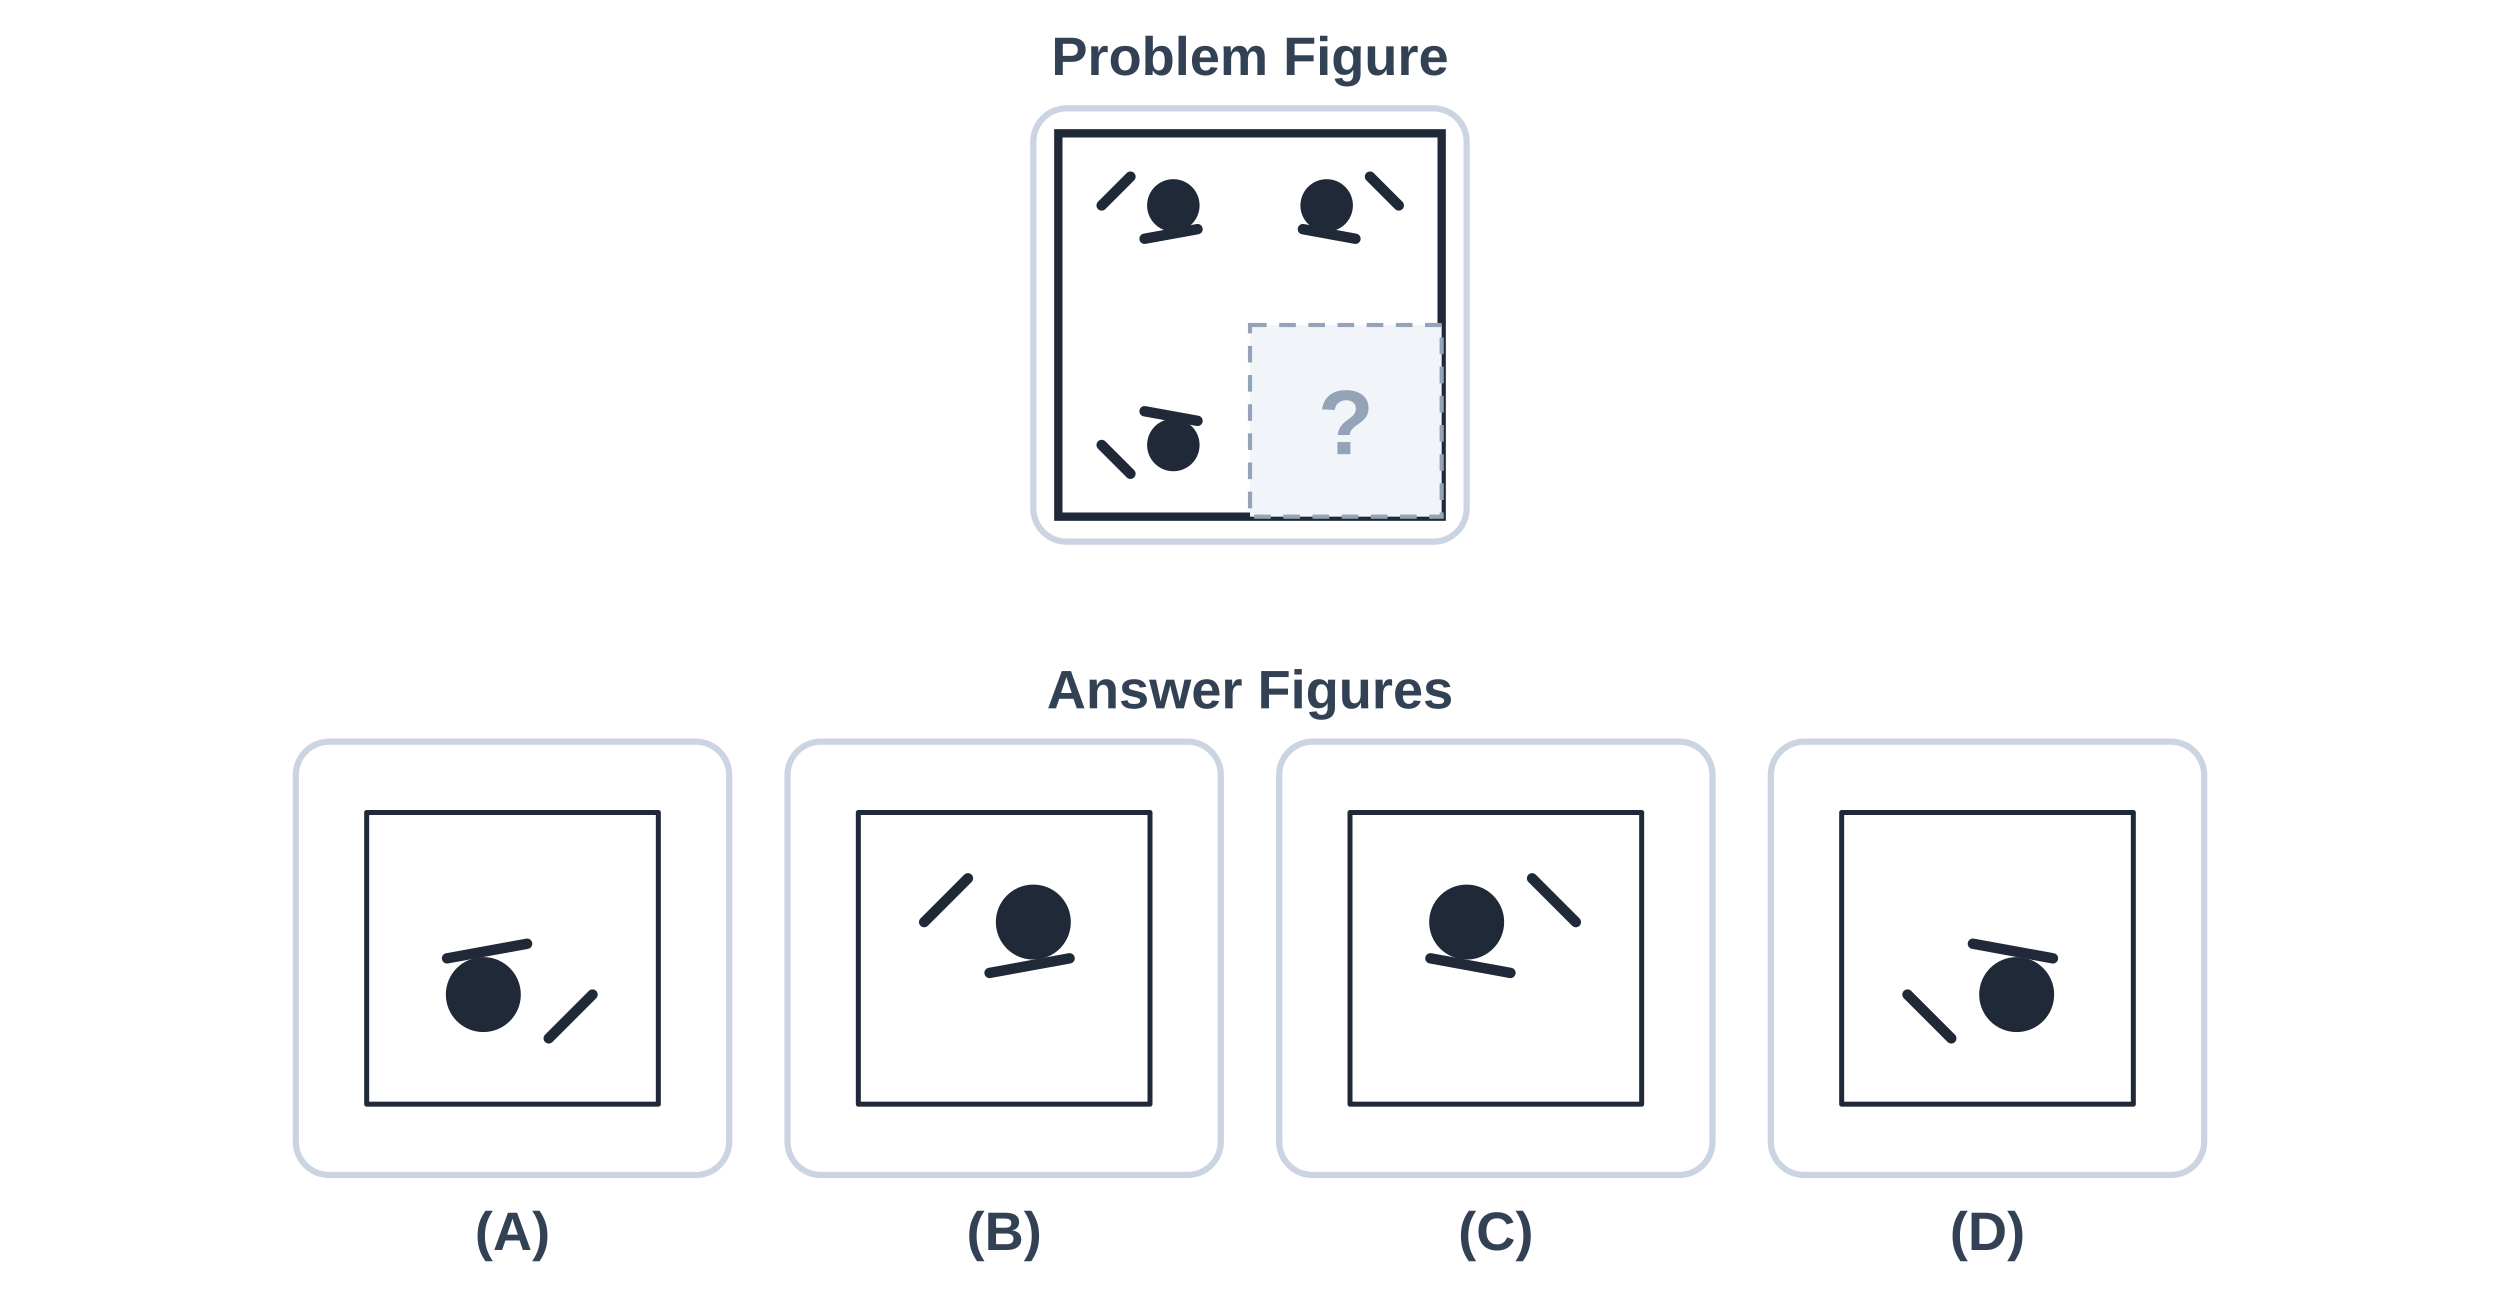
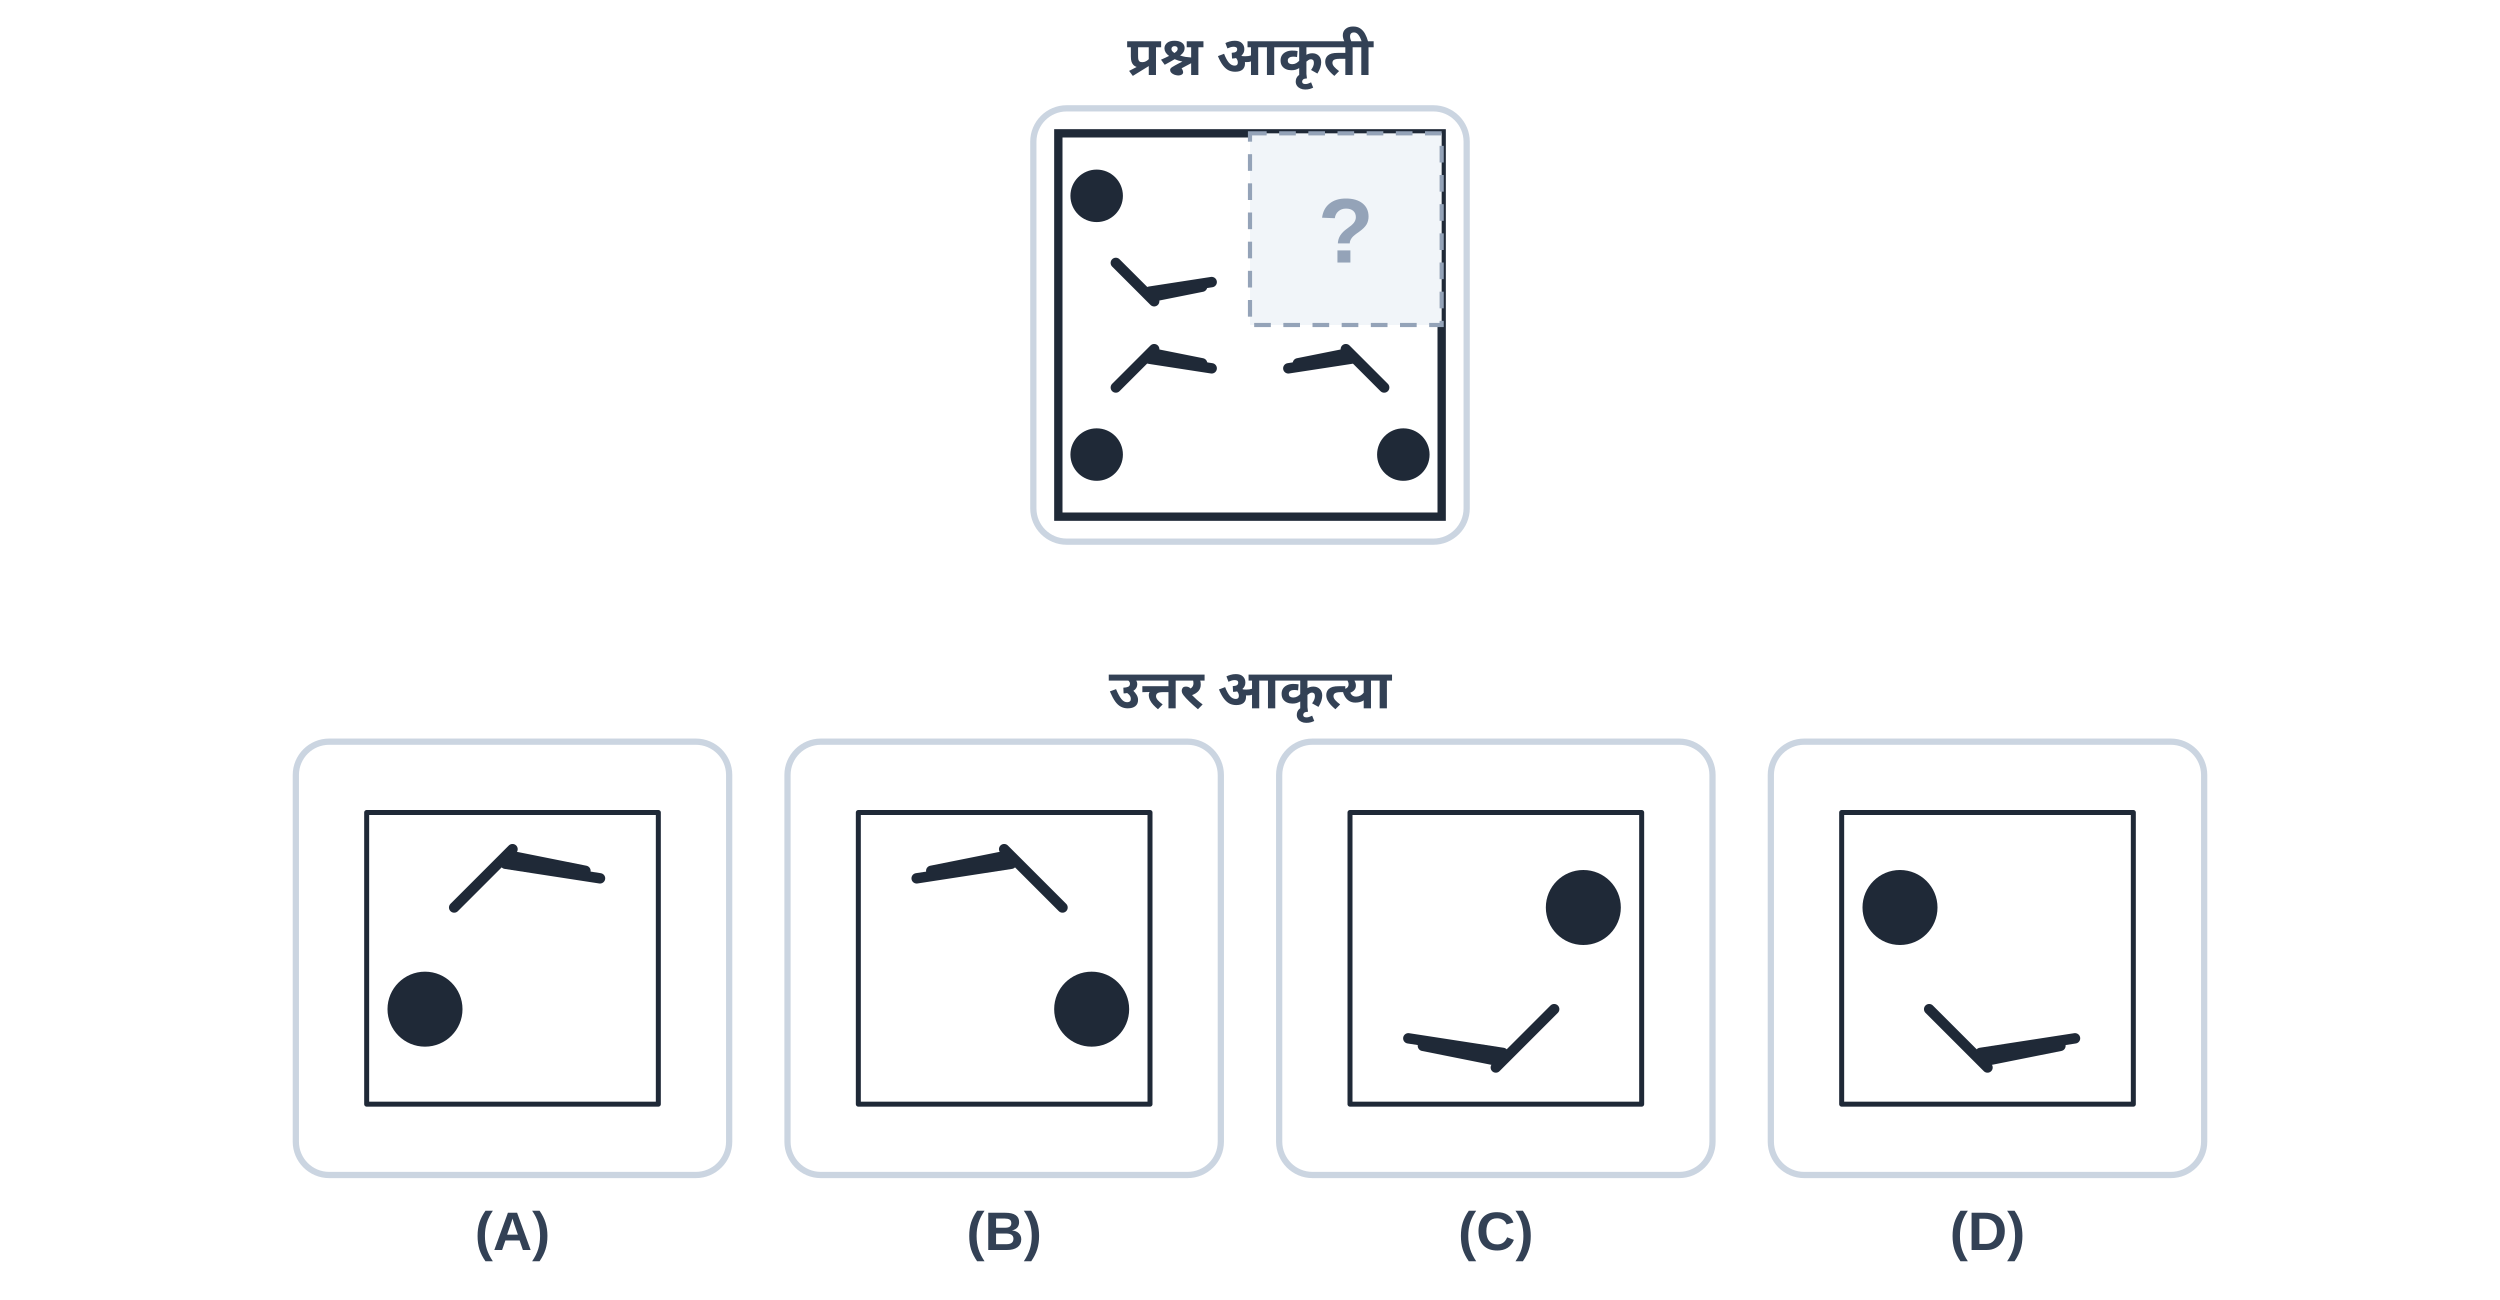
<svg xmlns="http://www.w3.org/2000/svg" viewBox="0 0 600 312" width="600" height="312">
  <rect width="600" height="312" fill="#ffffff" />
-   <text x="300" y="18" font-family="Arial, sans-serif" font-size="13" font-weight="700" fill="#334155" text-anchor="middle">Problem Figure</text>
+   <text x="300" y="18" font-family="Arial, Nirmala UI, Noto Sans Devanagari, Mangal, sans-serif" font-size="13" font-weight="700" fill="#334155" text-anchor="middle">प्रश्न आकृती</text>
  <rect x="248" y="26" width="104" height="104" rx="8" fill="#fff" stroke="#cbd5e1" stroke-width="1.5" />
  <rect x="254" y="32" width="92" height="92" fill="none" stroke="#1f2937" stroke-width="2" />
-   <rect x="300" y="78" width="46" height="46" fill="#f1f5f9" stroke="#94a3b8" stroke-dasharray="4 3" />
-   <text x="323" y="109" font-family="Arial" font-size="22" font-weight="700" fill="#94a3b8" text-anchor="middle">?</text>
-   <polyline points="287.4,55 274.7,57.3" fill="none" stroke="#1f2937" stroke-width="2.5" stroke-linejoin="round" stroke-linecap="round" />
-   <polyline points="271.3,42.4 264.4,49.3" fill="none" stroke="#1f2937" stroke-width="2.5" stroke-linejoin="round" stroke-linecap="round" />
-   <circle cx="281.6" cy="49.3" r="5.2" fill="#1f2937" stroke="#1f2937" stroke-width="2.2" />
-   <polyline points="312.7,55 325.3,57.3" fill="none" stroke="#1f2937" stroke-width="2.5" stroke-linejoin="round" stroke-linecap="round" />
-   <polyline points="328.8,42.4 335.7,49.3" fill="none" stroke="#1f2937" stroke-width="2.5" stroke-linejoin="round" stroke-linecap="round" />
-   <circle cx="318.4" cy="49.3" r="5.2" fill="#1f2937" stroke="#1f2937" stroke-width="2.2" />
-   <polyline points="287.4,101 274.7,98.7" fill="none" stroke="#1f2937" stroke-width="2.5" stroke-linejoin="round" stroke-linecap="round" />
-   <polyline points="271.3,113.7 264.4,106.8" fill="none" stroke="#1f2937" stroke-width="2.5" stroke-linejoin="round" stroke-linecap="round" />
-   <circle cx="281.6" cy="106.8" r="5.2" fill="#1f2937" stroke="#1f2937" stroke-width="2.2" />
-   <text x="300" y="170" font-family="Arial, sans-serif" font-size="13" font-weight="700" fill="#334155" text-anchor="middle">Answer Figures</text>
+   <rect x="300" y="32" width="46" height="46" fill="#f1f5f9" stroke="#94a3b8" stroke-dasharray="4 3" />
+   <text x="323" y="63" font-family="Arial" font-size="22" font-weight="700" fill="#94a3b8" text-anchor="middle">?</text>
+   <polyline points="277,71.1 288.5,68.8" fill="none" stroke="#1f2937" stroke-width="2.5" stroke-linejoin="round" stroke-linecap="round" />
+   <polyline points="267.8,63.1 277,72.3" fill="none" stroke="#1f2937" stroke-width="2.5" stroke-linejoin="round" stroke-linecap="round" />
+   <polyline points="290.8,67.7 275.9,70" fill="none" stroke="#1f2937" stroke-width="2.5" stroke-linejoin="round" stroke-linecap="round" />
+   <circle cx="263.2" cy="47" r="5.2" fill="#1f2937" stroke="#1f2937" stroke-width="2.2" />
+   <polyline points="277,84.9 288.5,87.2" fill="none" stroke="#1f2937" stroke-width="2.5" stroke-linejoin="round" stroke-linecap="round" />
+   <polyline points="267.8,93 277,83.8" fill="none" stroke="#1f2937" stroke-width="2.5" stroke-linejoin="round" stroke-linecap="round" />
+   <polyline points="290.8,88.4 275.9,86.1" fill="none" stroke="#1f2937" stroke-width="2.5" stroke-linejoin="round" stroke-linecap="round" />
+   <circle cx="263.2" cy="109.1" r="5.2" fill="#1f2937" stroke="#1f2937" stroke-width="2.2" />
+   <polyline points="323,84.9 311.5,87.2" fill="none" stroke="#1f2937" stroke-width="2.5" stroke-linejoin="round" stroke-linecap="round" />
+   <polyline points="332.2,93 323,83.8" fill="none" stroke="#1f2937" stroke-width="2.5" stroke-linejoin="round" stroke-linecap="round" />
+   <polyline points="309.2,88.4 324.2,86.1" fill="none" stroke="#1f2937" stroke-width="2.5" stroke-linejoin="round" stroke-linecap="round" />
+   <circle cx="336.8" cy="109.1" r="5.2" fill="#1f2937" stroke="#1f2937" stroke-width="2.2" />
+   <text x="300" y="170" font-family="Arial, Nirmala UI, Noto Sans Devanagari, Mangal, sans-serif" font-size="13" font-weight="700" fill="#334155" text-anchor="middle">उत्तर आकृत्या</text>
  <rect x="71" y="178" width="104" height="104" rx="8" fill="#fff" stroke="#cbd5e1" stroke-width="1.5" />
  <polygon points="88,195 158,195 158,265 88,265" fill="none" stroke="#1f2937" stroke-width="1.2" stroke-linejoin="round" stroke-linecap="round" />
-   <polyline points="107.3,230 126.5,226.5" fill="none" stroke="#1f2937" stroke-width="2.5" stroke-linejoin="round" stroke-linecap="round" />
-   <polyline points="131.7,249.2 142.2,238.7" fill="none" stroke="#1f2937" stroke-width="2.5" stroke-linejoin="round" stroke-linecap="round" />
-   <circle cx="116" cy="238.7" r="7.9" fill="#1f2937" stroke="#1f2937" stroke-width="2.2" />
-   <text x="123" y="300" font-family="Arial, sans-serif" font-size="13" font-weight="600" fill="#334155" text-anchor="middle">(A)</text>
+   <polyline points="123,205.5 140.5,209" fill="none" stroke="#1f2937" stroke-width="2.5" stroke-linejoin="round" stroke-linecap="round" />
+   <polyline points="109,217.8 123,203.8" fill="none" stroke="#1f2937" stroke-width="2.5" stroke-linejoin="round" stroke-linecap="round" />
+   <polyline points="144,210.8 121.3,207.3" fill="none" stroke="#1f2937" stroke-width="2.5" stroke-linejoin="round" stroke-linecap="round" />
+   <circle cx="102" cy="242.2" r="7.9" fill="#1f2937" stroke="#1f2937" stroke-width="2.2" />
+   <text x="123" y="300" font-family="Arial, Nirmala UI, Noto Sans Devanagari, Mangal, sans-serif" font-size="13" font-weight="600" fill="#334155" text-anchor="middle">(A)</text>
  <rect x="189" y="178" width="104" height="104" rx="8" fill="#fff" stroke="#cbd5e1" stroke-width="1.5" />
  <polygon points="206,195 276,195 276,265 206,265" fill="none" stroke="#1f2937" stroke-width="1.2" stroke-linejoin="round" stroke-linecap="round" />
-   <polyline points="256.7,230 237.5,233.5" fill="none" stroke="#1f2937" stroke-width="2.5" stroke-linejoin="round" stroke-linecap="round" />
-   <polyline points="232.3,210.8 221.8,221.3" fill="none" stroke="#1f2937" stroke-width="2.5" stroke-linejoin="round" stroke-linecap="round" />
-   <circle cx="248" cy="221.3" r="7.9" fill="#1f2937" stroke="#1f2937" stroke-width="2.2" />
-   <text x="241" y="300" font-family="Arial, sans-serif" font-size="13" font-weight="600" fill="#334155" text-anchor="middle">(B)</text>
+   <polyline points="241,205.5 223.5,209" fill="none" stroke="#1f2937" stroke-width="2.5" stroke-linejoin="round" stroke-linecap="round" />
+   <polyline points="255,217.8 241,203.8" fill="none" stroke="#1f2937" stroke-width="2.5" stroke-linejoin="round" stroke-linecap="round" />
+   <polyline points="220,210.8 242.7,207.3" fill="none" stroke="#1f2937" stroke-width="2.5" stroke-linejoin="round" stroke-linecap="round" />
+   <circle cx="262" cy="242.2" r="7.9" fill="#1f2937" stroke="#1f2937" stroke-width="2.2" />
+   <text x="241" y="300" font-family="Arial, Nirmala UI, Noto Sans Devanagari, Mangal, sans-serif" font-size="13" font-weight="600" fill="#334155" text-anchor="middle">(B)</text>
  <rect x="307" y="178" width="104" height="104" rx="8" fill="#fff" stroke="#cbd5e1" stroke-width="1.5" />
  <polygon points="324,195 394,195 394,265 324,265" fill="none" stroke="#1f2937" stroke-width="1.2" stroke-linejoin="round" stroke-linecap="round" />
-   <polyline points="343.3,230 362.5,233.5" fill="none" stroke="#1f2937" stroke-width="2.5" stroke-linejoin="round" stroke-linecap="round" />
-   <polyline points="367.7,210.8 378.2,221.3" fill="none" stroke="#1f2937" stroke-width="2.5" stroke-linejoin="round" stroke-linecap="round" />
-   <circle cx="352" cy="221.3" r="7.9" fill="#1f2937" stroke="#1f2937" stroke-width="2.2" />
-   <text x="359" y="300" font-family="Arial, sans-serif" font-size="13" font-weight="600" fill="#334155" text-anchor="middle">(C)</text>
+   <polyline points="359,254.5 341.5,251" fill="none" stroke="#1f2937" stroke-width="2.5" stroke-linejoin="round" stroke-linecap="round" />
+   <polyline points="373,242.2 359,256.2" fill="none" stroke="#1f2937" stroke-width="2.5" stroke-linejoin="round" stroke-linecap="round" />
+   <polyline points="338,249.2 360.7,252.7" fill="none" stroke="#1f2937" stroke-width="2.5" stroke-linejoin="round" stroke-linecap="round" />
+   <circle cx="380" cy="217.8" r="7.9" fill="#1f2937" stroke="#1f2937" stroke-width="2.2" />
+   <text x="359" y="300" font-family="Arial, Nirmala UI, Noto Sans Devanagari, Mangal, sans-serif" font-size="13" font-weight="600" fill="#334155" text-anchor="middle">(C)</text>
  <rect x="425" y="178" width="104" height="104" rx="8" fill="#fff" stroke="#cbd5e1" stroke-width="1.5" />
  <polygon points="442,195 512,195 512,265 442,265" fill="none" stroke="#1f2937" stroke-width="1.2" stroke-linejoin="round" stroke-linecap="round" />
-   <polyline points="492.7,230 473.5,226.5" fill="none" stroke="#1f2937" stroke-width="2.5" stroke-linejoin="round" stroke-linecap="round" />
-   <polyline points="468.3,249.2 457.8,238.7" fill="none" stroke="#1f2937" stroke-width="2.5" stroke-linejoin="round" stroke-linecap="round" />
-   <circle cx="484" cy="238.7" r="7.9" fill="#1f2937" stroke="#1f2937" stroke-width="2.2" />
-   <text x="477" y="300" font-family="Arial, sans-serif" font-size="13" font-weight="600" fill="#334155" text-anchor="middle">(D)</text>
+   <polyline points="477,254.5 494.5,251" fill="none" stroke="#1f2937" stroke-width="2.5" stroke-linejoin="round" stroke-linecap="round" />
+   <polyline points="463,242.2 477,256.2" fill="none" stroke="#1f2937" stroke-width="2.5" stroke-linejoin="round" stroke-linecap="round" />
+   <polyline points="498,249.2 475.3,252.7" fill="none" stroke="#1f2937" stroke-width="2.5" stroke-linejoin="round" stroke-linecap="round" />
+   <circle cx="456" cy="217.8" r="7.9" fill="#1f2937" stroke="#1f2937" stroke-width="2.2" />
+   <text x="477" y="300" font-family="Arial, Nirmala UI, Noto Sans Devanagari, Mangal, sans-serif" font-size="13" font-weight="600" fill="#334155" text-anchor="middle">(D)</text>
</svg>
